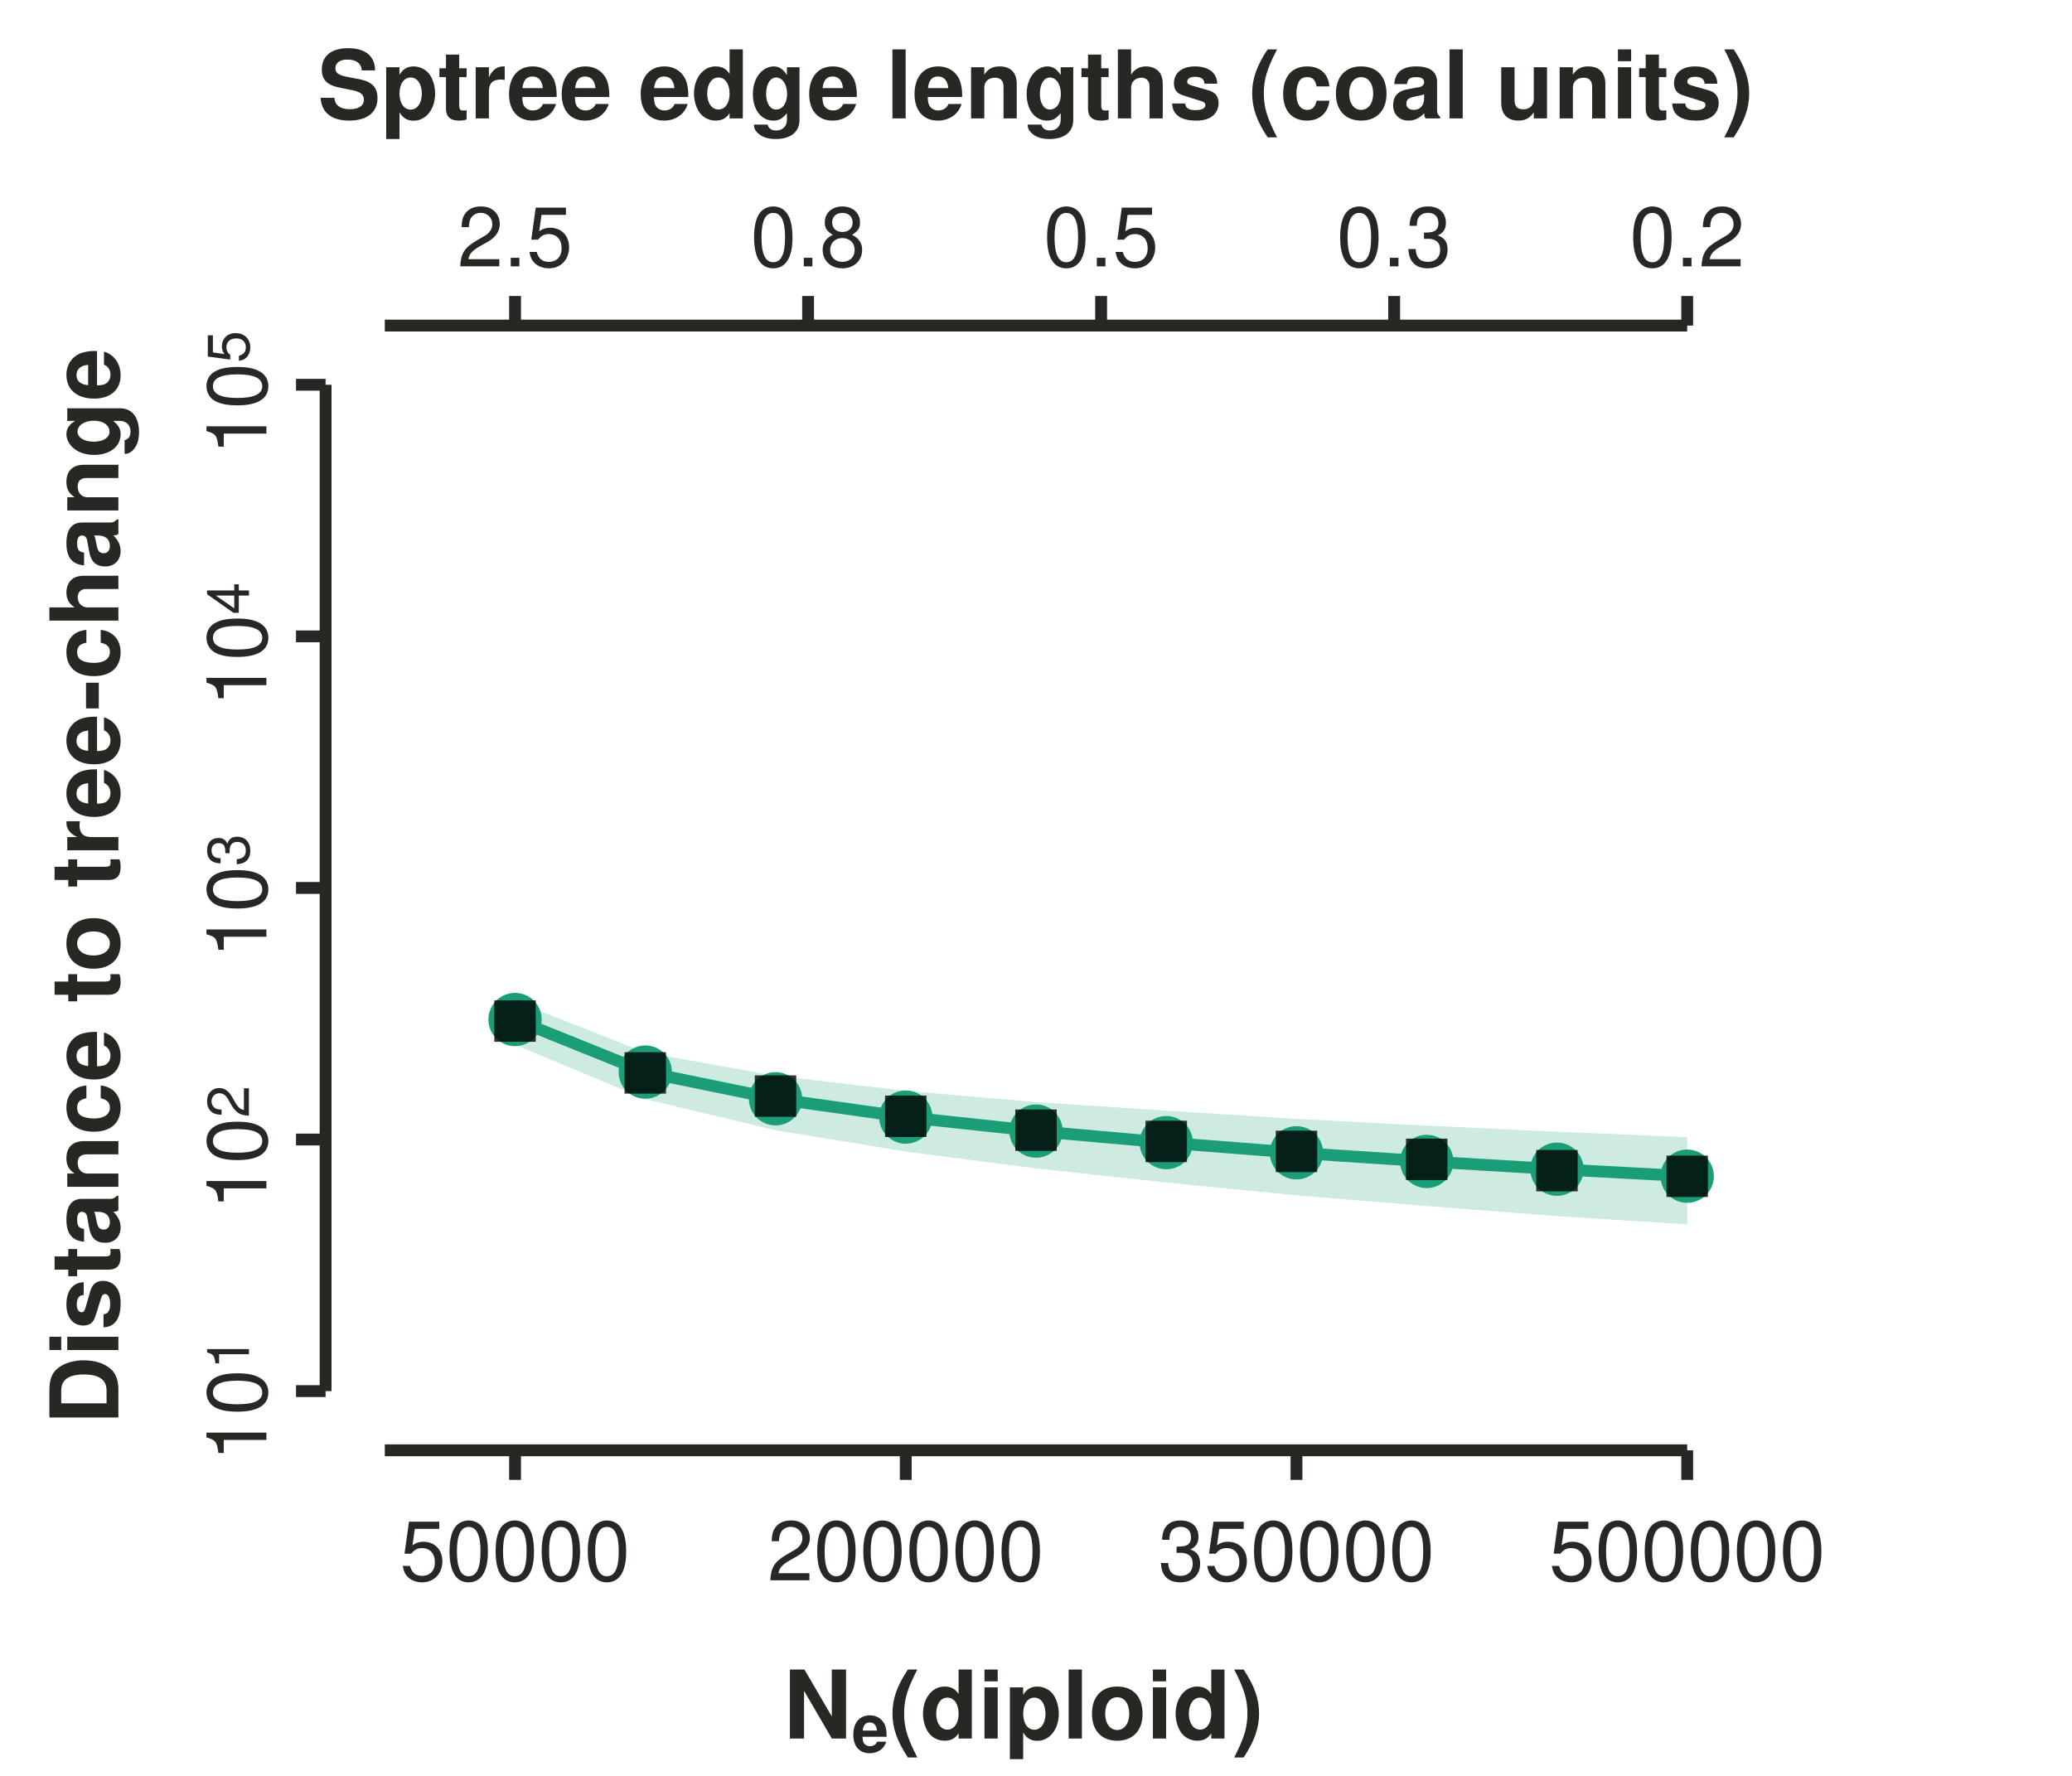
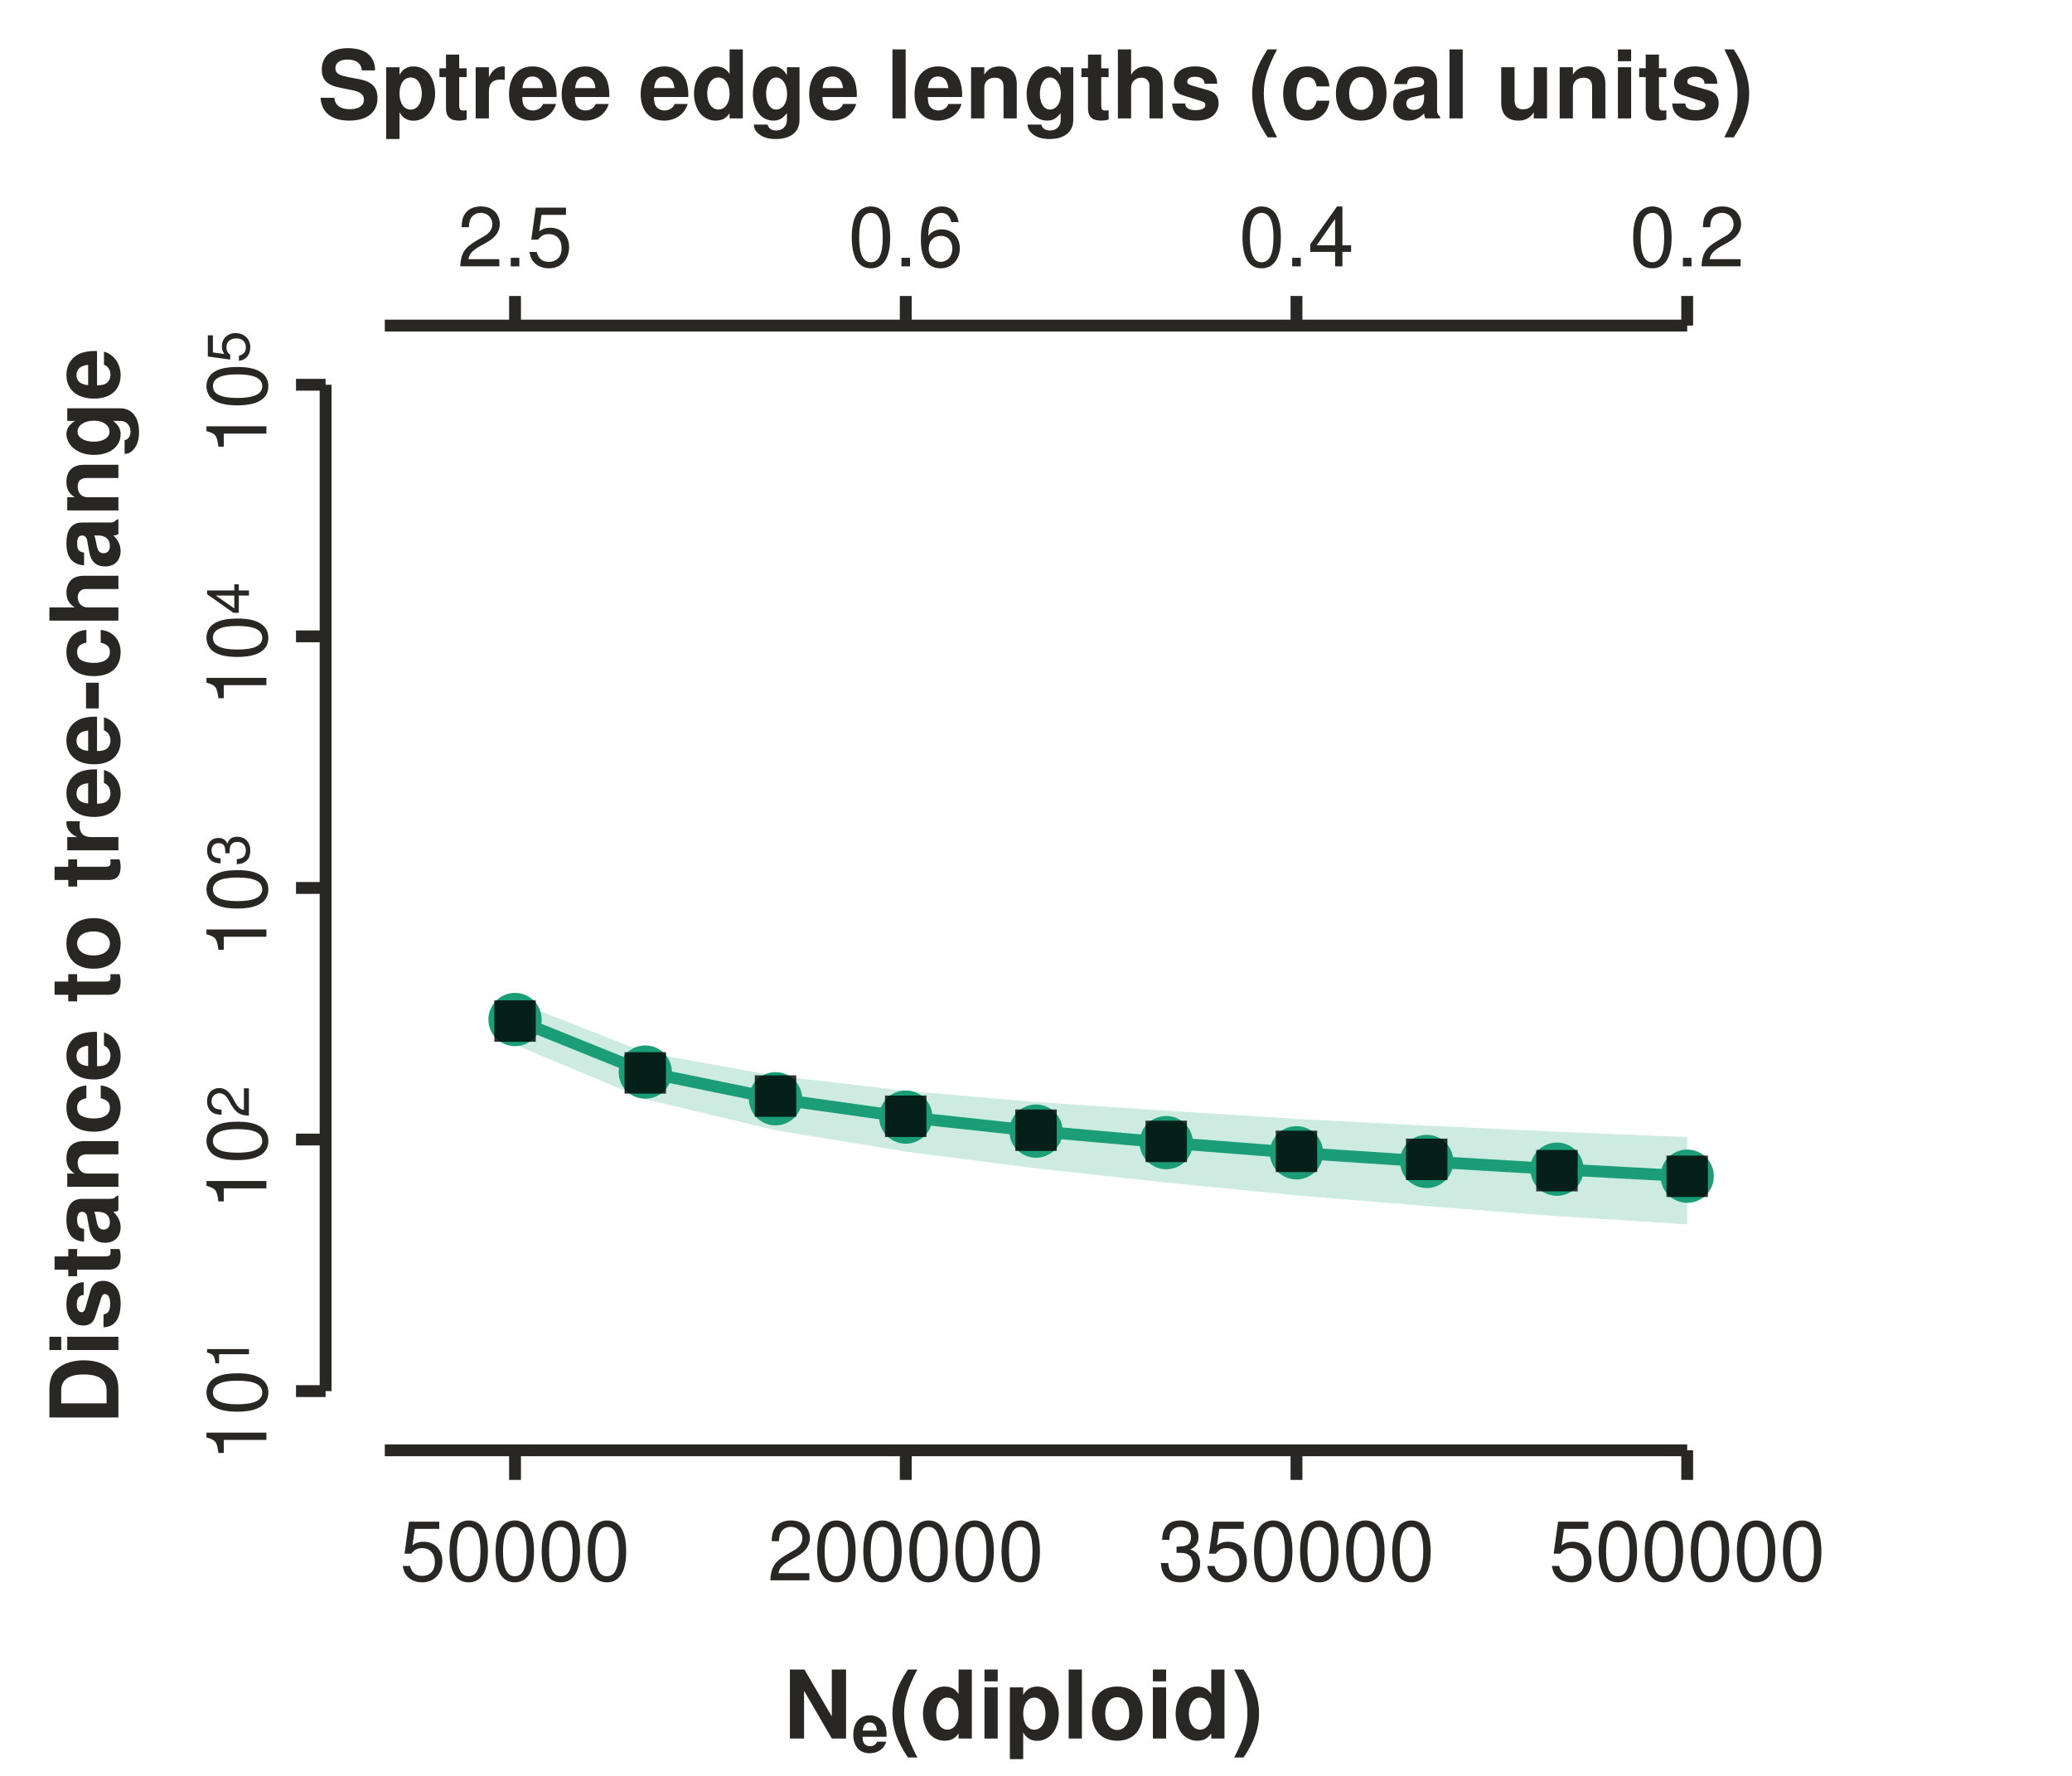
- <svg xmlns="http://www.w3.org/2000/svg" class="toyplot-canvas-Canvas" width="350.0px" height="300.0px" viewBox="0 0 350.0 300.0" preserveAspectRatio="xMidYMid meet" style="background-color:transparent;border-color:#292724;border-style:none;border-width:1.0;fill:rgb(16.1%,15.3%,14.1%);fill-opacity:1.0;font-family:Helvetica;font-size:12px;opacity:1.0;stroke:rgb(16.1%,15.3%,14.1%);stroke-opacity:1.0;stroke-width:1.0" id="tb768a53aa8e74aa6a7e99b82fc729c28">
-   <g class="toyplot-coordinates-Cartesian" id="t270e306b9c604345a0ad36890e24cfdb">
-     <clipPath id="tb436306c12d44876b561c90f8a5ee244">
+ <svg xmlns="http://www.w3.org/2000/svg" class="toyplot-canvas-Canvas" width="350.0px" height="300.0px" viewBox="0 0 350.0 300.0" preserveAspectRatio="xMidYMid meet" style="background-color:transparent;border-color:#292724;border-style:none;border-width:1.0;fill:rgb(16.1%,15.3%,14.1%);fill-opacity:1.0;font-family:Helvetica;font-size:12px;opacity:1.0;stroke:rgb(16.1%,15.3%,14.1%);stroke-opacity:1.0;stroke-width:1.0" id="t1cea211f819c4bc984b3290d2df22acd">
+   <g class="toyplot-coordinates-Cartesian" id="tef079395aee8428cad866586f7da8b8e">
+     <clipPath id="tbc0a24c6e98e45c49f981cc8a0ea47b3">
      <rect x="55.0" y="55.0" width="240.0" height="190.0" />
    </clipPath>
-     <g clip-path="url(#tb436306c12d44876b561c90f8a5ee244)">
-       <g class="toyplot-mark-FillBoundaries" style="stroke:none" id="t25e10a10091045c6abb35ac22030e0ea">
+     <g clip-path="url(#tbc0a24c6e98e45c49f981cc8a0ea47b3)">
+       <g class="toyplot-mark-FillBoundaries" style="stroke:none" id="t88b92ea0b3cc4c2083d18162cbf9a862">
        <polygon points="87.0,176.483 109.0,185.678 131.0,190.933 153.0,194.54 175.0,197.373 197.0,199.768 219.0,201.936 241.0,203.738 263.0,205.444 285.0,206.824 285.0,192.094 263.0,191.186 241.0,190.156 219.0,189.018 197.0,187.626 175.0,186.17 153.0,184.276 131.0,181.711 109.0,177.793 87.0,169.138" style="fill:rgb(40%,76.1%,64.7%);fill-opacity:1.0;opacity:0.33;stroke:none" />
      </g>
-       <g class="toyplot-mark-Plot" style="fill:none" id="tbe3376e34e12404b86d0c8fddc24f0ad">
+       <g class="toyplot-mark-Plot" style="fill:none" id="t55ea2c8ed2ba4e24ad24f2553f4ba237">
        <g class="toyplot-Series">
          <path d="M 87.0 172.227 L 109.0 181.108 L 131.0 185.615 L 153.0 188.708 L 175.0 191.076 L 197.0 193.025 L 219.0 194.739 L 241.0 196.202 L 263.0 197.512 L 285.0 198.693" style="stroke:rgb(10.6%,62%,46.7%);stroke-opacity:1.0;stroke-width:2.0" />
        </g>
      </g>
-       <g class="toyplot-mark-Point" id="te5ded81d34f5467bb1b4a3229ebef6fd">
+       <g class="toyplot-mark-Point" id="t330554c67bb44be9833f086d9878798c">
        <g class="toyplot-Series">
          <g style="fill:rgb(10.6%,62%,46.7%);fill-opacity:1.0;opacity:1.0;stroke:rgb(10.6%,62%,46.7%);stroke-opacity:1.0" class="toyplot-Datum" transform="translate(87.0, 172.2275)">
            <circle r="4.0" />
          </g>
          <g style="fill:rgb(10.6%,62%,46.7%);fill-opacity:1.0;opacity:1.0;stroke:rgb(10.6%,62%,46.7%);stroke-opacity:1.0" class="toyplot-Datum" transform="translate(109.0, 181.1078)">
            <circle r="4.0" />
          </g>
          <g style="fill:rgb(10.6%,62%,46.7%);fill-opacity:1.0;opacity:1.0;stroke:rgb(10.6%,62%,46.7%);stroke-opacity:1.0" class="toyplot-Datum" transform="translate(131.0, 185.6154)">
            <circle r="4.0" />
          </g>
          <g style="fill:rgb(10.6%,62%,46.7%);fill-opacity:1.0;opacity:1.0;stroke:rgb(10.6%,62%,46.7%);stroke-opacity:1.0" class="toyplot-Datum" transform="translate(153.0, 188.7079)">
            <circle r="4.0" />
          </g>
          <g style="fill:rgb(10.6%,62%,46.7%);fill-opacity:1.0;opacity:1.0;stroke:rgb(10.6%,62%,46.7%);stroke-opacity:1.0" class="toyplot-Datum" transform="translate(175.0, 191.076)">
            <circle r="4.0" />
          </g>
          <g style="fill:rgb(10.6%,62%,46.7%);fill-opacity:1.0;opacity:1.0;stroke:rgb(10.6%,62%,46.7%);stroke-opacity:1.0" class="toyplot-Datum" transform="translate(197.0, 193.0254)">
            <circle r="4.0" />
          </g>
          <g style="fill:rgb(10.6%,62%,46.7%);fill-opacity:1.0;opacity:1.0;stroke:rgb(10.6%,62%,46.7%);stroke-opacity:1.0" class="toyplot-Datum" transform="translate(219.0, 194.7391)">
            <circle r="4.0" />
          </g>
          <g style="fill:rgb(10.6%,62%,46.7%);fill-opacity:1.0;opacity:1.0;stroke:rgb(10.6%,62%,46.7%);stroke-opacity:1.0" class="toyplot-Datum" transform="translate(241.0, 196.2021)">
            <circle r="4.0" />
          </g>
          <g style="fill:rgb(10.6%,62%,46.7%);fill-opacity:1.0;opacity:1.0;stroke:rgb(10.6%,62%,46.7%);stroke-opacity:1.0" class="toyplot-Datum" transform="translate(263.0, 197.5118)">
            <circle r="4.0" />
          </g>
          <g style="fill:rgb(10.6%,62%,46.7%);fill-opacity:1.0;opacity:1.0;stroke:rgb(10.6%,62%,46.7%);stroke-opacity:1.0" class="toyplot-Datum" transform="translate(285.0, 198.6926)">
            <circle r="4.0" />
          </g>
        </g>
      </g>
-       <g class="toyplot-mark-Point" id="t458a5f35a22447e98a97345fb647e969">
+       <g class="toyplot-mark-Point" id="t94b00b6c6bd1431f91d2dfb476ba834c">
        <g class="toyplot-Series">
          <g style="fill:rgb(0%,0%,0%);fill-opacity:1.0;opacity:0.8;stroke:none" class="toyplot-Datum" transform="translate(87.0, 172.4892)">
            <rect x="-3.5" y="-3.5" width="7.0" height="7.0" />
          </g>
          <g style="fill:rgb(0%,0%,0%);fill-opacity:1.0;opacity:0.8;stroke:none" class="toyplot-Datum" transform="translate(109.0, 181.2466)">
            <rect x="-3.5" y="-3.5" width="7.0" height="7.0" />
          </g>
          <g style="fill:rgb(0%,0%,0%);fill-opacity:1.0;opacity:0.8;stroke:none" class="toyplot-Datum" transform="translate(131.0, 185.1593)">
            <rect x="-3.5" y="-3.5" width="7.0" height="7.0" />
          </g>
          <g style="fill:rgb(0%,0%,0%);fill-opacity:1.0;opacity:0.8;stroke:none" class="toyplot-Datum" transform="translate(153.0, 188.5707)">
            <rect x="-3.5" y="-3.5" width="7.0" height="7.0" />
          </g>
          <g style="fill:rgb(0%,0%,0%);fill-opacity:1.0;opacity:0.8;stroke:none" class="toyplot-Datum" transform="translate(175.0, 190.927)">
            <rect x="-3.5" y="-3.5" width="7.0" height="7.0" />
          </g>
          <g style="fill:rgb(0%,0%,0%);fill-opacity:1.0;opacity:0.8;stroke:none" class="toyplot-Datum" transform="translate(197.0, 192.8184)">
            <rect x="-3.5" y="-3.5" width="7.0" height="7.0" />
          </g>
          <g style="fill:rgb(0%,0%,0%);fill-opacity:1.0;opacity:0.8;stroke:none" class="toyplot-Datum" transform="translate(219.0, 194.5063)">
            <rect x="-3.5" y="-3.5" width="7.0" height="7.0" />
          </g>
          <g style="fill:rgb(0%,0%,0%);fill-opacity:1.0;opacity:0.8;stroke:none" class="toyplot-Datum" transform="translate(241.0, 195.8485)">
            <rect x="-3.5" y="-3.5" width="7.0" height="7.0" />
          </g>
          <g style="fill:rgb(0%,0%,0%);fill-opacity:1.0;opacity:0.8;stroke:none" class="toyplot-Datum" transform="translate(263.0, 197.759)">
            <rect x="-3.5" y="-3.5" width="7.0" height="7.0" />
          </g>
          <g style="fill:rgb(0%,0%,0%);fill-opacity:1.0;opacity:0.8;stroke:none" class="toyplot-Datum" transform="translate(285.0, 198.7125)">
            <rect x="-3.5" y="-3.5" width="7.0" height="7.0" />
          </g>
        </g>
      </g>
    </g>
-     <g class="toyplot-coordinates-Axis" id="tcd89f6b7a6074d3f9f9624bb67bcc1aa" transform="translate(65.0,235.0)translate(0,10.0)">
+     <g class="toyplot-coordinates-Axis" id="t09b4057db39e4822bf7bf5423557ad2c" transform="translate(65.0,235.0)translate(0,10.0)">
      <line x1="0" y1="0" x2="220.0" y2="0" style="stroke-width:2" />
      <g>
        <line x1="22.0" y1="5.0" x2="22.0" y2="0" style="stroke-width:2" />
        <line x1="88.0" y1="5.0" x2="88.0" y2="0" style="stroke-width:2" />
        <line x1="154.0" y1="5.0" x2="154.0" y2="0" style="stroke-width:2" />
        <line x1="220.0" y1="5.0" x2="220.0" y2="0" style="stroke-width:2" />
      </g>
      <g>
        <g transform="translate(22.0,10.0)">
          <text x="-19.46" y="11.977" style="fill:rgb(16.1%,15.3%,14.1%);fill-opacity:1.0;font-family:helvetica;font-size:14.0px;font-weight:normal;stroke:none;vertical-align:baseline;white-space:pre">50000</text>
        </g>
        <g transform="translate(88.0,10.0)">
          <text x="-23.352" y="11.977" style="fill:rgb(16.1%,15.3%,14.1%);fill-opacity:1.0;font-family:helvetica;font-size:14.0px;font-weight:normal;stroke:none;vertical-align:baseline;white-space:pre">200000</text>
        </g>
        <g transform="translate(154.0,10.0)">
          <text x="-23.352" y="11.977" style="fill:rgb(16.1%,15.3%,14.1%);fill-opacity:1.0;font-family:helvetica;font-size:14.0px;font-weight:normal;stroke:none;vertical-align:baseline;white-space:pre">350000</text>
        </g>
        <g transform="translate(220.0,10.0)">
          <text x="-23.352" y="11.977" style="fill:rgb(16.1%,15.3%,14.1%);fill-opacity:1.0;font-family:helvetica;font-size:14.0px;font-weight:normal;stroke:none;vertical-align:baseline;white-space:pre">500000</text>
        </g>
      </g>
      <g transform="translate(110.0,35.0)">
        <text x="-42.666" y="13.688" style="fill:rgb(16.1%,15.3%,14.1%);fill-opacity:1.0;font-family:helvetica;font-size:16.0px;font-weight:bold;stroke:none;vertical-align:baseline;white-space:pre">N</text>
        <text x="-31.114" y="15.928" style="fill:rgb(16.1%,15.3%,14.1%);fill-opacity:1.0;font-family:helvetica;font-size:11.2px;font-weight:bold;stroke:none;vertical-align:baseline;white-space:pre">e</text>
        <text x="-24.886" y="13.688" style="fill:rgb(16.1%,15.3%,14.1%);fill-opacity:1.0;font-family:helvetica;font-size:16.0px;font-weight:bold;stroke:none;vertical-align:baseline;white-space:pre"> (diploid)</text>
      </g>
      <g class="toyplot-coordinates-Axis-coordinates" style="visibility:hidden" transform="">
        <line x1="0" x2="0" y1="-5.0" y2="7.5" style="stroke:rgb(43.9%,50.2%,56.5%);stroke-opacity:1.0;stroke-width:1.0" />
        <text x="0" y="-10.0" style="alignment-baseline:alphabetic;fill:rgb(43.9%,50.2%,56.5%);fill-opacity:1.0;font-size:10px;font-weight:normal;stroke:none;text-anchor:middle" />
      </g>
    </g>
-     <g class="toyplot-coordinates-Axis" id="t728a5b47c0194760884c22fcc2271c3f" transform="translate(65.0,235.0)rotate(-90.0)translate(0,-10.0)">
+     <g class="toyplot-coordinates-Axis" id="ta110af22ac164713adbe7c457be287a9" transform="translate(65.0,235.0)rotate(-90.0)translate(0,-10.0)">
      <line x1="0" y1="0" x2="170.0" y2="0" style="stroke-width:2" />
      <g>
        <line x1="0.0" y1="-5.0" x2="0.0" y2="0" style="stroke-width:2" />
        <line x1="42.5" y1="-5.0" x2="42.5" y2="0" style="stroke-width:2" />
        <line x1="85.0" y1="-5.0" x2="85.0" y2="0" style="stroke-width:2" />
        <line x1="127.5" y1="-5.0" x2="127.5" y2="0" style="stroke-width:2" />
        <line x1="170.0" y1="-5.0" x2="170.0" y2="0" style="stroke-width:2" />
      </g>
      <g>
        <g transform="translate(0.0,-10.0)">
          <text x="-11.871" y="0.0" style="fill:rgb(16.1%,15.3%,14.1%);fill-opacity:1.0;font-family:helvetica;font-size:14.0px;font-weight:normal;stroke:none;vertical-align:baseline;white-space:pre">10</text>
          <text x="3.697" y="-2.94" style="fill:rgb(16.1%,15.3%,14.1%);fill-opacity:1.0;font-family:helvetica;font-size:9.8px;font-weight:normal;stroke:none;vertical-align:baseline;white-space:pre"> 1</text>
        </g>
        <g transform="translate(42.5,-10.0)">
          <text x="-11.871" y="0.0" style="fill:rgb(16.1%,15.3%,14.1%);fill-opacity:1.0;font-family:helvetica;font-size:14.0px;font-weight:normal;stroke:none;vertical-align:baseline;white-space:pre">10</text>
          <text x="3.697" y="-2.94" style="fill:rgb(16.1%,15.3%,14.1%);fill-opacity:1.0;font-family:helvetica;font-size:9.8px;font-weight:normal;stroke:none;vertical-align:baseline;white-space:pre"> 2</text>
        </g>
        <g transform="translate(85.0,-10.0)">
          <text x="-11.871" y="0.0" style="fill:rgb(16.1%,15.3%,14.1%);fill-opacity:1.0;font-family:helvetica;font-size:14.0px;font-weight:normal;stroke:none;vertical-align:baseline;white-space:pre">10</text>
          <text x="3.697" y="-2.94" style="fill:rgb(16.1%,15.3%,14.1%);fill-opacity:1.0;font-family:helvetica;font-size:9.8px;font-weight:normal;stroke:none;vertical-align:baseline;white-space:pre"> 3</text>
        </g>
        <g transform="translate(127.5,-10.0)">
          <text x="-11.871" y="0.0" style="fill:rgb(16.1%,15.3%,14.1%);fill-opacity:1.0;font-family:helvetica;font-size:14.0px;font-weight:normal;stroke:none;vertical-align:baseline;white-space:pre">10</text>
          <text x="3.697" y="-2.94" style="fill:rgb(16.1%,15.3%,14.1%);fill-opacity:1.0;font-family:helvetica;font-size:9.8px;font-weight:normal;stroke:none;vertical-align:baseline;white-space:pre"> 4</text>
        </g>
        <g transform="translate(170.0,-10.0)">
          <text x="-11.871" y="0.0" style="fill:rgb(16.1%,15.3%,14.1%);fill-opacity:1.0;font-family:helvetica;font-size:14.0px;font-weight:normal;stroke:none;vertical-align:baseline;white-space:pre">10</text>
          <text x="3.697" y="-2.94" style="fill:rgb(16.1%,15.3%,14.1%);fill-opacity:1.0;font-family:helvetica;font-size:9.8px;font-weight:normal;stroke:none;vertical-align:baseline;white-space:pre"> 5</text>
        </g>
      </g>
      <g transform="translate(85.0,-35.0)">
        <text x="-90.688" y="0.0" style="fill:rgb(16.1%,15.3%,14.1%);fill-opacity:1.0;font-family:helvetica;font-size:16.0px;font-weight:bold;stroke:none;vertical-align:baseline;white-space:pre">Distance to tree-change</text>
      </g>
      <g class="toyplot-coordinates-Axis-coordinates" style="visibility:hidden" transform="">
        <line x1="0" x2="0" y1="5.0" y2="-7.5" style="stroke:rgb(43.9%,50.2%,56.5%);stroke-opacity:1.0;stroke-width:1.0" />
        <text x="0" y="10.0" style="alignment-baseline:hanging;fill:rgb(43.9%,50.2%,56.5%);fill-opacity:1.0;font-size:10px;font-weight:normal;stroke:none;text-anchor:middle" />
      </g>
    </g>
  </g>
-   <g class="toyplot-coordinates-Cartesian" id="tf907f288066e495e88a5158daf539c8b">
-     <clipPath id="t0267ff7b2255423ca2fa32df5a921ffc">
+   <g class="toyplot-coordinates-Cartesian" id="t9ece7b0ef6e641808c770c85b2c727ef">
+     <clipPath id="tfa055749e269452ca202e48249c2467a">
      <rect x="55.0" y="55.0" width="240.0" height="190.0" />
    </clipPath>
-     <g clip-path="url(#t0267ff7b2255423ca2fa32df5a921ffc)" />
-     <g class="toyplot-coordinates-Axis" id="t8905c7a1b6b04c9abfab758332813fee" transform="translate(65.0,65.0)translate(0,-10.0)">
+     <g clip-path="url(#tfa055749e269452ca202e48249c2467a)" />
+     <g class="toyplot-coordinates-Axis" id="t95cd83c1d94c4cbf8d2460a74cbff654" transform="translate(65.0,65.0)translate(0,-10.0)">
      <line x1="0" y1="0" x2="220.0" y2="0" style="stroke-width:2" />
      <g>
        <line x1="22" y1="-5.0" x2="22" y2="0" style="stroke-width:2" />
-         <line x1="71.5" y1="-5.0" x2="71.5" y2="0" style="stroke-width:2" />
-         <line x1="121" y1="-5.0" x2="121" y2="0" style="stroke-width:2" />
-         <line x1="170.5" y1="-5.0" x2="170.5" y2="0" style="stroke-width:2" />
+         <line x1="88" y1="-5.0" x2="88" y2="0" style="stroke-width:2" />
+         <line x1="154" y1="-5.0" x2="154" y2="0" style="stroke-width:2" />
        <line x1="220.0" y1="-5.0" x2="220.0" y2="0" style="stroke-width:2" />
      </g>
      <g>
        <g transform="translate(22.0002,-10.0)">
          <text x="-9.73" y="0.0" style="fill:rgb(16.1%,15.3%,14.1%);fill-opacity:1.0;font-family:helvetica;font-size:14.0px;font-weight:normal;stroke:none;vertical-align:baseline;white-space:pre">2.5</text>
        </g>
-         <g transform="translate(71.50015,-10.0)">
-           <text x="-9.73" y="0.0" style="fill:rgb(16.1%,15.3%,14.1%);fill-opacity:1.0;font-family:helvetica;font-size:14.0px;font-weight:normal;stroke:none;vertical-align:baseline;white-space:pre">0.8</text>
+         <g transform="translate(88.00013,-10.0)">
+           <text x="-9.73" y="0.0" style="fill:rgb(16.1%,15.3%,14.1%);fill-opacity:1.0;font-family:helvetica;font-size:14.0px;font-weight:normal;stroke:none;vertical-align:baseline;white-space:pre">0.6</text>
        </g>
-         <g transform="translate(121.0001,-10.0)">
-           <text x="-9.73" y="0.0" style="fill:rgb(16.1%,15.3%,14.1%);fill-opacity:1.0;font-family:helvetica;font-size:14.0px;font-weight:normal;stroke:none;vertical-align:baseline;white-space:pre">0.5</text>
-         </g>
-         <g transform="translate(170.5,-10.0)">
-           <text x="-9.73" y="0.0" style="fill:rgb(16.1%,15.3%,14.1%);fill-opacity:1.0;font-family:helvetica;font-size:14.0px;font-weight:normal;stroke:none;vertical-align:baseline;white-space:pre">0.3</text>
+         <g transform="translate(154.0001,-10.0)">
+           <text x="-9.73" y="0.0" style="fill:rgb(16.1%,15.3%,14.1%);fill-opacity:1.0;font-family:helvetica;font-size:14.0px;font-weight:normal;stroke:none;vertical-align:baseline;white-space:pre">0.4</text>
        </g>
        <g transform="translate(220.0,-10.0)">
          <text x="-9.73" y="0.0" style="fill:rgb(16.1%,15.3%,14.1%);fill-opacity:1.0;font-family:helvetica;font-size:14.0px;font-weight:normal;stroke:none;vertical-align:baseline;white-space:pre">0.2</text>
        </g>
      </g>
      <g transform="translate(110.0,-35.0)">
        <text x="-121.36" y="0.0" style="fill:rgb(16.1%,15.3%,14.1%);fill-opacity:1.0;font-family:helvetica;font-size:16.0px;font-weight:bold;stroke:none;vertical-align:baseline;white-space:pre">Sptree edge lengths (coal units)</text>
      </g>
      <g class="toyplot-coordinates-Axis-coordinates" style="visibility:hidden" transform="">
        <line x1="0" x2="0" y1="5.0" y2="-7.5" style="stroke:rgb(43.9%,50.2%,56.5%);stroke-opacity:1.0;stroke-width:1.0" />
        <text x="0" y="10.0" style="alignment-baseline:hanging;fill:rgb(43.9%,50.2%,56.5%);fill-opacity:1.0;font-size:10px;font-weight:normal;stroke:none;text-anchor:middle" />
      </g>
    </g>
  </g>
</svg>
